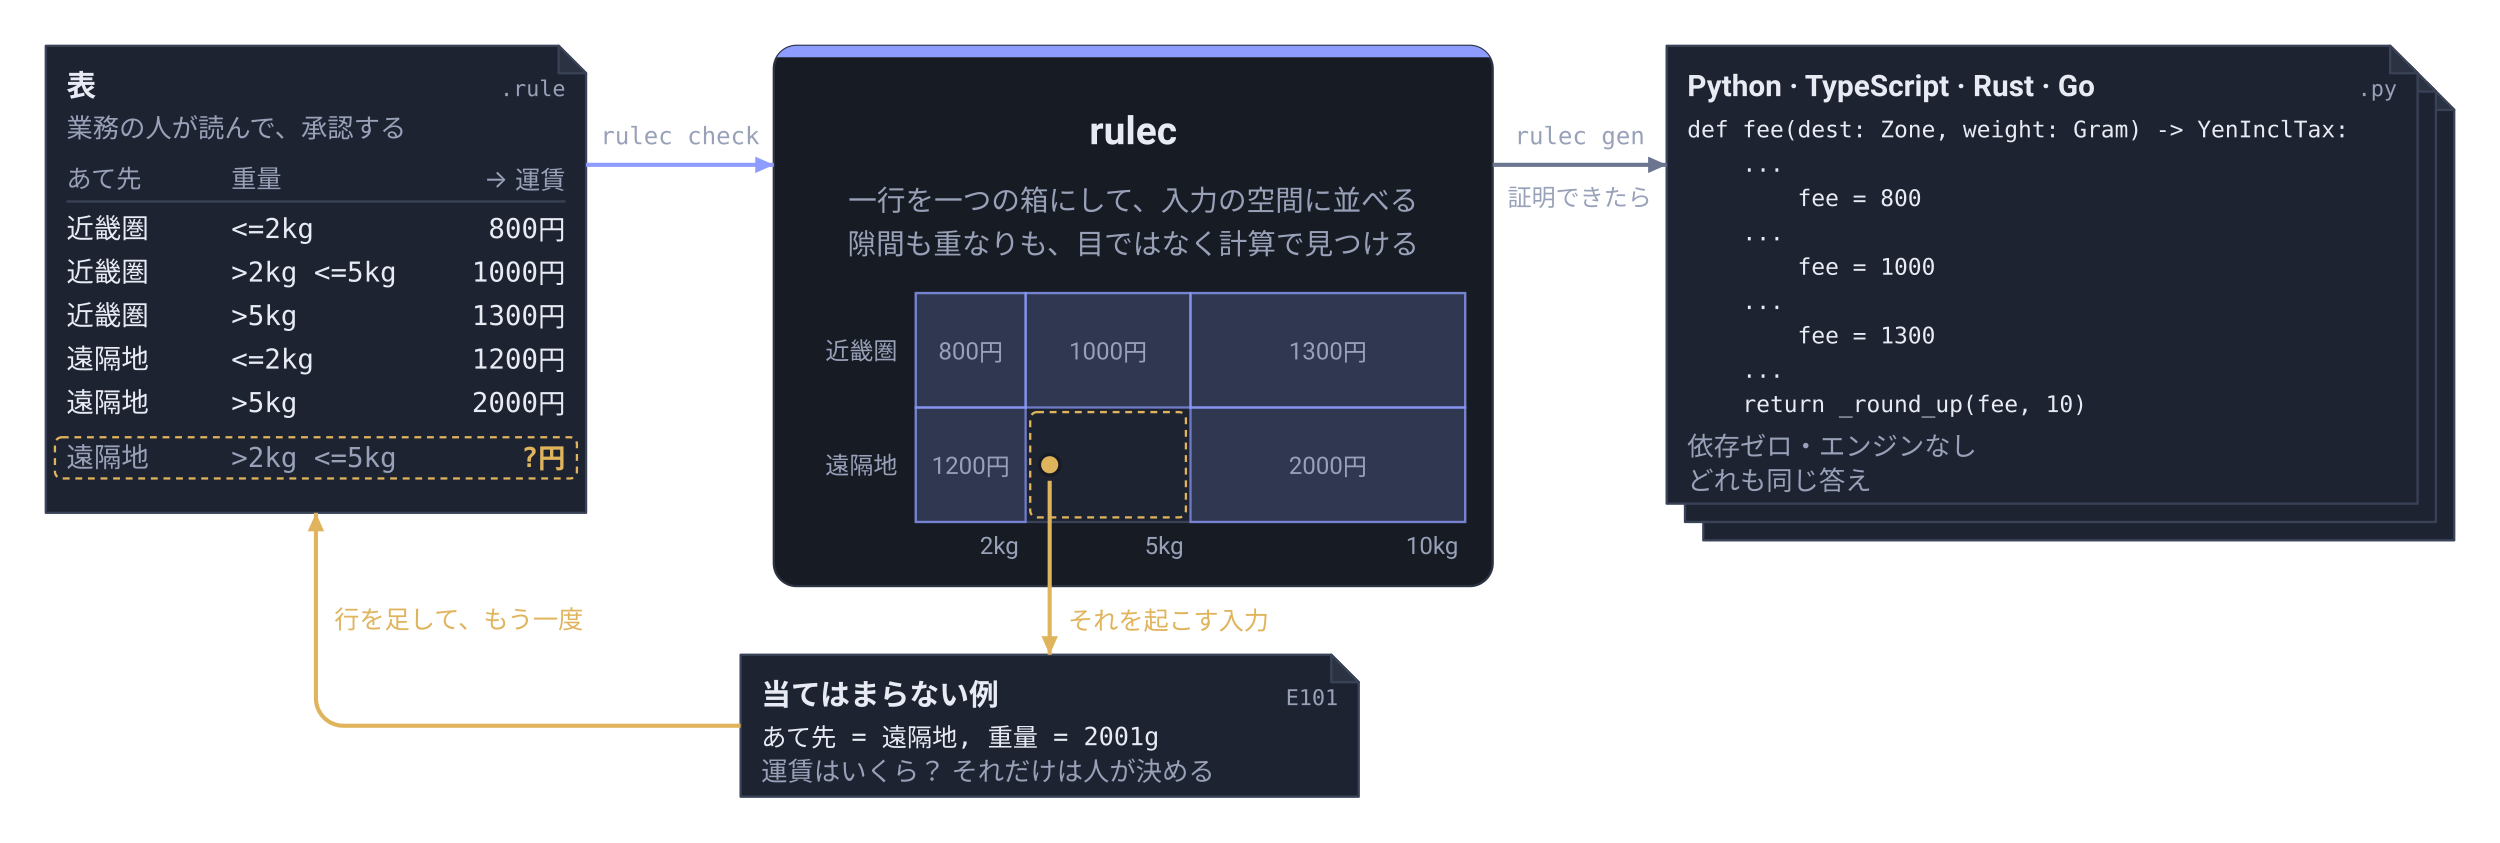
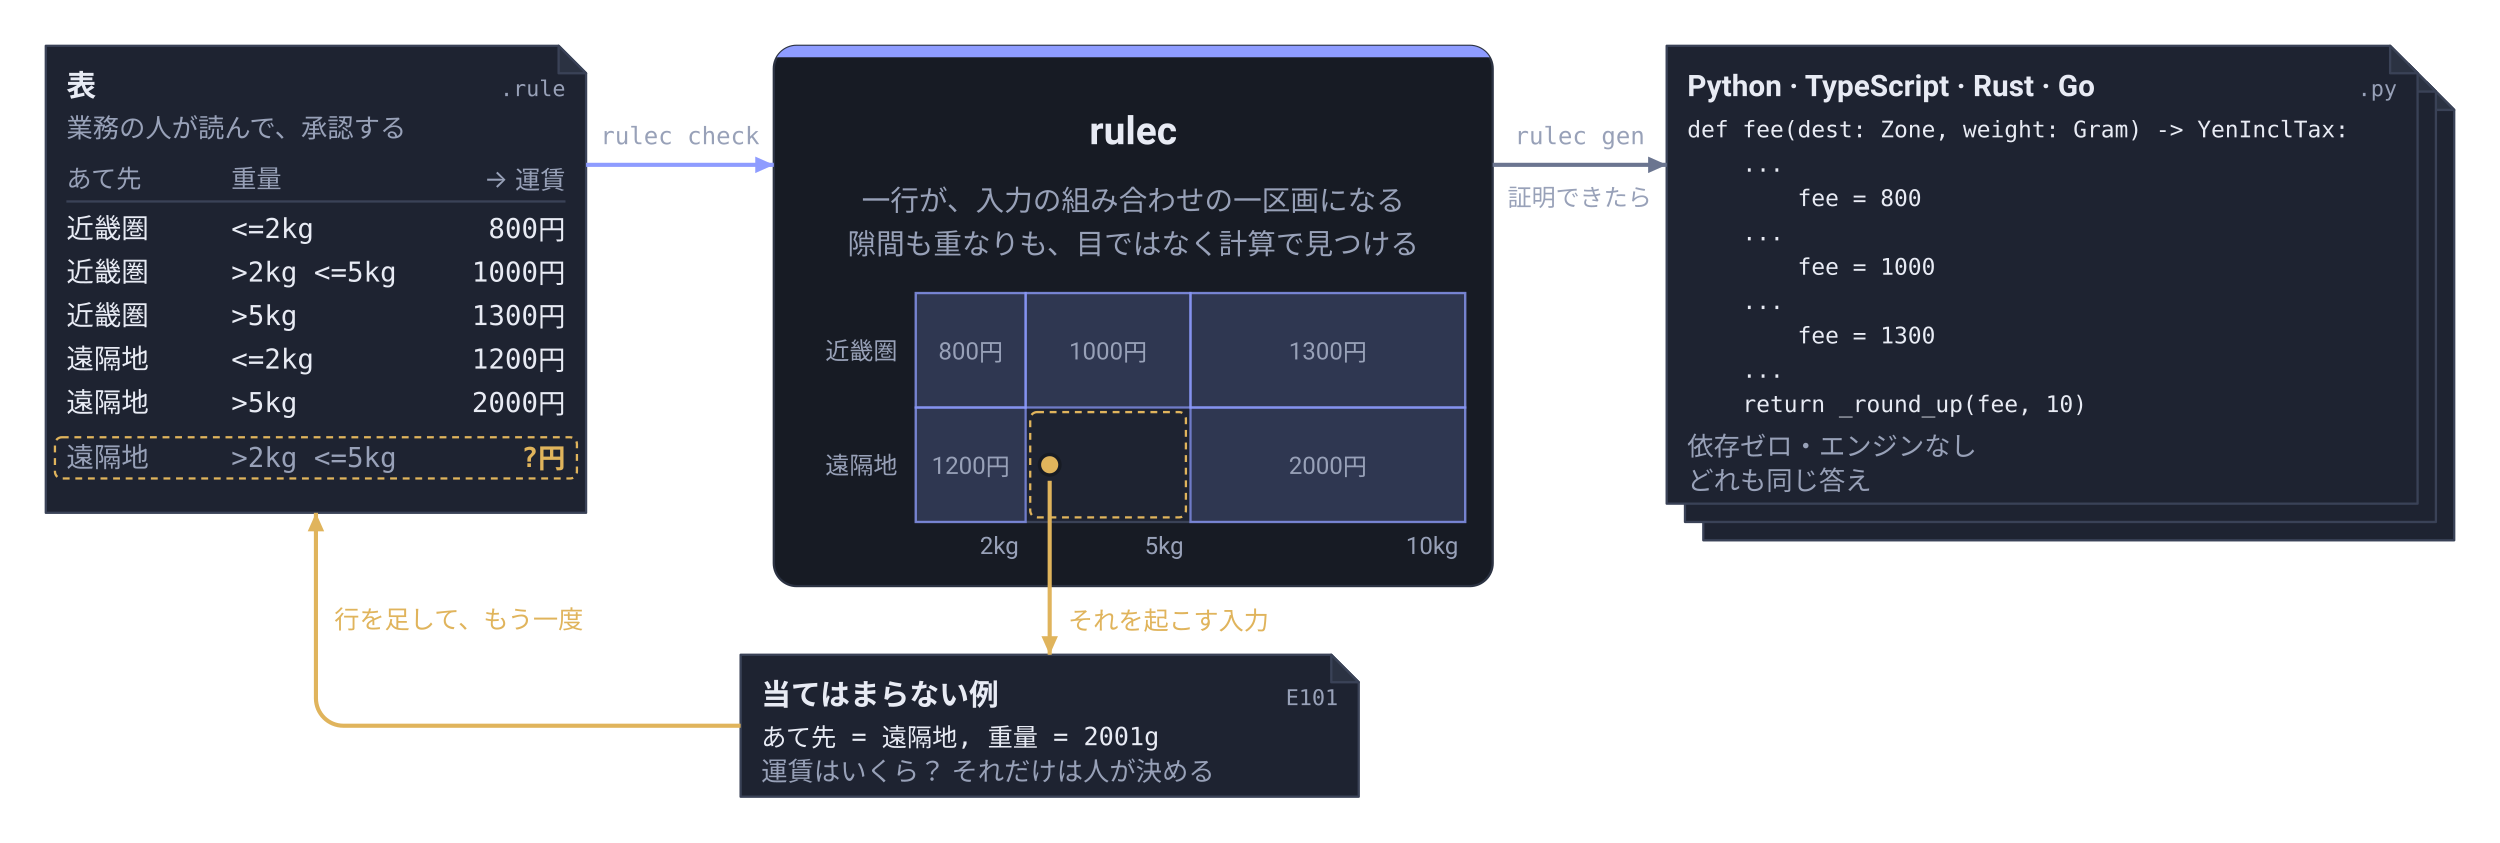
- <svg xmlns="http://www.w3.org/2000/svg" viewBox="0 0 1092 368" role="img" aria-label="表を書く。rulec は一行を一つの箱にして入力の空間に並べ、隙間も重なりも無いことを計算で証明する。抜けがあれば、それを起こす入力（あて先 = 遠隔地, 重量 = 2001g）が返ってきて、行を足してもう一度。運賃がいくらかだけは人が決める。証明できた表からだけ、依存ゼロの Python・TypeScript・Go が出る。" font-family="-apple-system, BlinkMacSystemFont, &quot;Hiragino Sans&quot;, &quot;Noto Sans JP&quot;, &quot;Yu Gothic&quot;, Meiryo, &quot;Segoe UI&quot;, Roboto, sans-serif">
+ <svg xmlns="http://www.w3.org/2000/svg" viewBox="0 0 1092 368" role="img" aria-label="表を書く。rulec は一行を入力の組み合わせの一区画にして並べ、隙間も重なりも無いことを計算で証明する。抜けがあれば、それを起こす入力（あて先 = 遠隔地, 重量 = 2001g）が返ってきて、行を足してもう一度。運賃がいくらかだけは人が決める。証明できた表からだけ、依存ゼロの Python・TypeScript・Rust・Go が出る。" font-family="-apple-system, BlinkMacSystemFont, &quot;Hiragino Sans&quot;, &quot;Noto Sans JP&quot;, &quot;Yu Gothic&quot;, Meiryo, &quot;Segoe UI&quot;, Roboto, sans-serif">
  <defs>
    <marker id="head-neutral" viewBox="0 0 10 10" refX="9" refY="5" markerWidth="9" markerHeight="9" markerUnits="userSpaceOnUse" orient="auto">
      <path d="M0,1 L9,5 L0,9 Z" fill="#6b7590" />
    </marker>
    <marker id="head-accent" viewBox="0 0 10 10" refX="9" refY="5" markerWidth="9" markerHeight="9" markerUnits="userSpaceOnUse" orient="auto">
      <path d="M0,1 L9,5 L0,9 Z" fill="#8e9cff" />
    </marker>
    <marker id="head-human" viewBox="0 0 10 10" refX="9" refY="5" markerWidth="9" markerHeight="9" markerUnits="userSpaceOnUse" orient="auto">
      <path d="M0,1 L9,5 L0,9 Z" fill="#e0b45c" />
    </marker>
  </defs>
  <path d="M20,20 H244 L256,32 V224 H20 Z" fill="#1e2331" stroke="#3a4257" stroke-linejoin="round" />
  <path d="M244,20 V32 H256 Z" fill="#2b3242" stroke="#3a4257" stroke-linejoin="round" />
  <text x="29" y="42" font-size="13" font-weight="600" text-anchor="start" fill="#e8ebf4">表</text>
  <text x="247" y="42" font-size="9.5" font-weight="400" text-anchor="end" fill="#98a1b8" font-family="ui-monospace, SFMono-Regular, Menlo, Consolas, monospace">.rule</text>
  <text x="29" y="60" font-size="11.5" font-weight="400" text-anchor="start" fill="#98a1b8">業務の人が読んで、承認する</text>
  <text x="29" y="82" font-size="11" font-weight="400" text-anchor="start" fill="#98a1b8">あて先</text>
  <text x="101" y="82" font-size="11" font-weight="400" text-anchor="start" fill="#98a1b8">重量</text>
  <text x="247" y="82" font-size="11" font-weight="400" text-anchor="end" fill="#98a1b8">→ 運賃</text>
  <line x1="29" y1="88" x2="247" y2="88" stroke="#3a4257" />
  <text x="29" y="104" font-size="12" font-weight="400" text-anchor="start" fill="#e8ebf4" font-family="ui-monospace, SFMono-Regular, Menlo, Consolas, monospace">近畿圏</text>
  <text x="101" y="104" font-size="12" font-weight="400" text-anchor="start" fill="#e8ebf4" font-family="ui-monospace, SFMono-Regular, Menlo, Consolas, monospace">&lt;=2kg</text>
  <text x="247" y="104" font-size="12" font-weight="400" text-anchor="end" fill="#e8ebf4" font-family="ui-monospace, SFMono-Regular, Menlo, Consolas, monospace">800円</text>
  <text x="29" y="123" font-size="12" font-weight="400" text-anchor="start" fill="#e8ebf4" font-family="ui-monospace, SFMono-Regular, Menlo, Consolas, monospace">近畿圏</text>
  <text x="101" y="123" font-size="12" font-weight="400" text-anchor="start" fill="#e8ebf4" font-family="ui-monospace, SFMono-Regular, Menlo, Consolas, monospace">&gt;2kg &lt;=5kg</text>
  <text x="247" y="123" font-size="12" font-weight="400" text-anchor="end" fill="#e8ebf4" font-family="ui-monospace, SFMono-Regular, Menlo, Consolas, monospace">1000円</text>
  <text x="29" y="142" font-size="12" font-weight="400" text-anchor="start" fill="#e8ebf4" font-family="ui-monospace, SFMono-Regular, Menlo, Consolas, monospace">近畿圏</text>
  <text x="101" y="142" font-size="12" font-weight="400" text-anchor="start" fill="#e8ebf4" font-family="ui-monospace, SFMono-Regular, Menlo, Consolas, monospace">&gt;5kg</text>
  <text x="247" y="142" font-size="12" font-weight="400" text-anchor="end" fill="#e8ebf4" font-family="ui-monospace, SFMono-Regular, Menlo, Consolas, monospace">1300円</text>
  <text x="29" y="161" font-size="12" font-weight="400" text-anchor="start" fill="#e8ebf4" font-family="ui-monospace, SFMono-Regular, Menlo, Consolas, monospace">遠隔地</text>
  <text x="101" y="161" font-size="12" font-weight="400" text-anchor="start" fill="#e8ebf4" font-family="ui-monospace, SFMono-Regular, Menlo, Consolas, monospace">&lt;=2kg</text>
  <text x="247" y="161" font-size="12" font-weight="400" text-anchor="end" fill="#e8ebf4" font-family="ui-monospace, SFMono-Regular, Menlo, Consolas, monospace">1200円</text>
  <text x="29" y="180" font-size="12" font-weight="400" text-anchor="start" fill="#e8ebf4" font-family="ui-monospace, SFMono-Regular, Menlo, Consolas, monospace">遠隔地</text>
  <text x="101" y="180" font-size="12" font-weight="400" text-anchor="start" fill="#e8ebf4" font-family="ui-monospace, SFMono-Regular, Menlo, Consolas, monospace">&gt;5kg</text>
  <text x="247" y="180" font-size="12" font-weight="400" text-anchor="end" fill="#e8ebf4" font-family="ui-monospace, SFMono-Regular, Menlo, Consolas, monospace">2000円</text>
  <rect x="24" y="191" width="228" height="18" rx="3" fill="none" stroke="#e0b45c" stroke-width="1" stroke-dasharray="3 2.5" />
  <text x="29" y="204" font-size="12" font-weight="400" text-anchor="start" fill="#98a1b8" font-family="ui-monospace, SFMono-Regular, Menlo, Consolas, monospace">遠隔地</text>
  <text x="101" y="204" font-size="12" font-weight="400" text-anchor="start" fill="#98a1b8" font-family="ui-monospace, SFMono-Regular, Menlo, Consolas, monospace">&gt;2kg &lt;=5kg</text>
  <text x="247" y="204" font-size="12" font-weight="600" text-anchor="end" fill="#e0b45c" font-family="ui-monospace, SFMono-Regular, Menlo, Consolas, monospace">?円</text>
  <clipPath id="clip-rulec">
    <rect x="338" y="20" width="314" height="236" rx="10" />
  </clipPath>
  <rect x="338" y="20" width="314" height="236" rx="10" fill="#171b24" stroke="#2b3242" />
  <rect x="338" y="20" width="314" height="5" fill="#8e9cff" clip-path="url(#clip-rulec)" />
  <text x="495.0" y="63" font-size="17" font-weight="700" text-anchor="middle" fill="#e8ebf4">rulec</text>
-   <text x="495.0" y="92" font-size="12.5" font-weight="400" text-anchor="middle" fill="#98a1b8">一行を一つの箱にして、入力の空間に並べる</text>
+   <text x="495.0" y="92" font-size="12.5" font-weight="400" text-anchor="middle" fill="#98a1b8">一行が、入力の組み合わせの一区画になる</text>
  <text x="495.0" y="111" font-size="12.5" font-weight="400" text-anchor="middle" fill="#98a1b8">隙間も重なりも、目ではなく計算で見つける</text>
  <rect x="400" y="128" width="240" height="100" fill="#1e2331" stroke="#3a4257" />
  <rect x="400.0" y="128.0" width="48.0" height="50.0" fill="#8e9cff" fill-opacity="0.16" stroke="#8e9cff" stroke-opacity="0.7" />
  <text x="424.0" y="157.0" font-size="10.5" font-weight="400" text-anchor="middle" fill="#98a1b8">800円</text>
  <rect x="448.0" y="128.0" width="72.0" height="50.0" fill="#8e9cff" fill-opacity="0.16" stroke="#8e9cff" stroke-opacity="0.7" />
  <text x="484.0" y="157.0" font-size="10.5" font-weight="400" text-anchor="middle" fill="#98a1b8">1000円</text>
  <rect x="520.0" y="128.0" width="120.0" height="50.0" fill="#8e9cff" fill-opacity="0.16" stroke="#8e9cff" stroke-opacity="0.7" />
  <text x="580.0" y="157.0" font-size="10.5" font-weight="400" text-anchor="middle" fill="#98a1b8">1300円</text>
  <rect x="400.0" y="178.0" width="48.0" height="50.0" fill="#8e9cff" fill-opacity="0.16" stroke="#8e9cff" stroke-opacity="0.7" />
  <text x="424.0" y="207.0" font-size="10.5" font-weight="400" text-anchor="middle" fill="#98a1b8">1200円</text>
  <rect x="520.0" y="178.0" width="120.0" height="50.0" fill="#8e9cff" fill-opacity="0.16" stroke="#8e9cff" stroke-opacity="0.7" />
  <text x="580.0" y="207.0" font-size="10.5" font-weight="400" text-anchor="middle" fill="#98a1b8">2000円</text>
  <rect x="450.0" y="180.0" width="68.0" height="46.0" rx="3" fill="none" stroke="#e0b45c" stroke-width="1" stroke-dasharray="3 2.5" />
  <text x="392" y="157.0" font-size="10.5" font-weight="400" text-anchor="end" fill="#98a1b8">近畿圏</text>
  <text x="392" y="207.0" font-size="10.5" font-weight="400" text-anchor="end" fill="#98a1b8">遠隔地</text>
  <text x="445.0" y="242" font-size="10.5" font-weight="400" text-anchor="end" fill="#98a1b8">2kg</text>
  <text x="517.0" y="242" font-size="10.5" font-weight="400" text-anchor="end" fill="#98a1b8">5kg</text>
  <text x="637.0" y="242" font-size="10.5" font-weight="400" text-anchor="end" fill="#98a1b8">10kg</text>
  <circle cx="458.5" cy="203.0" r="4.5" fill="#e0b45c" stroke="#171b24" stroke-width="1.5" />
  <path d="M744,36 H1060 L1072,48 V236 H744 Z" fill="#1e2331" stroke="#3a4257" stroke-linejoin="round" />
  <path d="M1060,36 V48 H1072 Z" fill="#2b3242" stroke="#3a4257" stroke-linejoin="round" />
  <path d="M736,28 H1052 L1064,40 V228 H736 Z" fill="#1e2331" stroke="#3a4257" stroke-linejoin="round" />
  <path d="M1052,28 V40 H1064 Z" fill="#2b3242" stroke="#3a4257" stroke-linejoin="round" />
  <path d="M728,20 H1044 L1056,32 V220 H728 Z" fill="#1e2331" stroke="#3a4257" stroke-linejoin="round" />
  <path d="M1044,20 V32 H1056 Z" fill="#2b3242" stroke="#3a4257" stroke-linejoin="round" />
  <text x="737" y="42" font-size="13" font-weight="600" text-anchor="start" fill="#e8ebf4">Python · TypeScript · Rust · Go</text>
  <text x="1047" y="42" font-size="9.5" font-weight="400" text-anchor="end" fill="#98a1b8" font-family="ui-monospace, SFMono-Regular, Menlo, Consolas, monospace">.py</text>
  <text x="737" y="60" font-size="10" font-weight="400" text-anchor="start" fill="#e8ebf4" font-family="ui-monospace, SFMono-Regular, Menlo, Consolas, monospace" xml:space="preserve" style="white-space:pre">def fee(dest: Zone, weight: Gram) -&gt; YenInclTax:</text>
  <text x="737" y="75" font-size="10" font-weight="400" text-anchor="start" fill="#e8ebf4" font-family="ui-monospace, SFMono-Regular, Menlo, Consolas, monospace" xml:space="preserve" style="white-space:pre">    ...</text>
  <text x="737" y="90" font-size="10" font-weight="400" text-anchor="start" fill="#e8ebf4" font-family="ui-monospace, SFMono-Regular, Menlo, Consolas, monospace" xml:space="preserve" style="white-space:pre">        fee = 800</text>
  <text x="737" y="105" font-size="10" font-weight="400" text-anchor="start" fill="#e8ebf4" font-family="ui-monospace, SFMono-Regular, Menlo, Consolas, monospace" xml:space="preserve" style="white-space:pre">    ...</text>
  <text x="737" y="120" font-size="10" font-weight="400" text-anchor="start" fill="#e8ebf4" font-family="ui-monospace, SFMono-Regular, Menlo, Consolas, monospace" xml:space="preserve" style="white-space:pre">        fee = 1000</text>
  <text x="737" y="135" font-size="10" font-weight="400" text-anchor="start" fill="#e8ebf4" font-family="ui-monospace, SFMono-Regular, Menlo, Consolas, monospace" xml:space="preserve" style="white-space:pre">    ...</text>
  <text x="737" y="150" font-size="10" font-weight="400" text-anchor="start" fill="#e8ebf4" font-family="ui-monospace, SFMono-Regular, Menlo, Consolas, monospace" xml:space="preserve" style="white-space:pre">        fee = 1300</text>
  <text x="737" y="165" font-size="10" font-weight="400" text-anchor="start" fill="#e8ebf4" font-family="ui-monospace, SFMono-Regular, Menlo, Consolas, monospace" xml:space="preserve" style="white-space:pre">    ...</text>
  <text x="737" y="180" font-size="10" font-weight="400" text-anchor="start" fill="#e8ebf4" font-family="ui-monospace, SFMono-Regular, Menlo, Consolas, monospace" xml:space="preserve" style="white-space:pre">    return _round_up(fee, 10)</text>
  <text x="737" y="199" font-size="11.5" font-weight="400" text-anchor="start" fill="#98a1b8">依存ゼロ・エンジンなし</text>
  <text x="737" y="214" font-size="11.5" font-weight="400" text-anchor="start" fill="#98a1b8">どれも同じ答え</text>
  <path d="M323.5,286 H581.5 L593.5,298 V348 H323.5 Z" fill="#1e2331" stroke="#3a4257" stroke-linejoin="round" />
  <path d="M581.5,286 V298 H593.5 Z" fill="#2b3242" stroke="#3a4257" stroke-linejoin="round" />
  <text x="332.5" y="308" font-size="13" font-weight="600" text-anchor="start" fill="#e8ebf4">当てはまらない例</text>
  <text x="584.5" y="308" font-size="9.5" font-weight="400" text-anchor="end" fill="#98a1b8" font-family="ui-monospace, SFMono-Regular, Menlo, Consolas, monospace">E101</text>
  <text x="332.5" y="326" font-size="11" font-weight="400" text-anchor="start" fill="#e8ebf4" font-family="ui-monospace, SFMono-Regular, Menlo, Consolas, monospace">あて先 = 遠隔地, 重量 = 2001g</text>
  <text x="332.5" y="341" font-size="11.5" font-weight="400" text-anchor="start" fill="#98a1b8">運賃はいくら？ それだけは人が決める</text>
  <line x1="256" y1="72" x2="338" y2="72" stroke="#8e9cff" stroke-width="1.8" marker-end="url(#head-accent)" />
  <text x="297.0" y="63" font-size="10.5" font-weight="400" text-anchor="middle" fill="#98a1b8" font-family="ui-monospace, SFMono-Regular, Menlo, Consolas, monospace">rulec check</text>
  <line x1="652" y1="72" x2="728" y2="72" stroke="#6b7590" stroke-width="1.8" marker-end="url(#head-neutral)" />
  <text x="690.0" y="63" font-size="10.5" font-weight="400" text-anchor="middle" fill="#98a1b8" font-family="ui-monospace, SFMono-Regular, Menlo, Consolas, monospace">rulec gen</text>
  <text x="690.0" y="90" font-size="10.5" font-weight="400" text-anchor="middle" fill="#98a1b8">証明できたら</text>
  <line x1="458.5" y1="210.0" x2="458.5" y2="286" stroke="#e0b45c" stroke-width="1.8" marker-end="url(#head-human)" />
  <text x="466.5" y="275.0" font-size="11" font-weight="400" text-anchor="start" fill="#e0b45c">それを起こす入力</text>
  <path d="M323.5,317.0 H150.0 A12,12 0 0 1 138.0,305.0 V224" fill="none" stroke="#e0b45c" stroke-width="1.8" marker-end="url(#head-human)" />
  <text x="146.0" y="274.5" font-size="11" font-weight="400" text-anchor="start" fill="#e0b45c">行を足して、もう一度</text>
</svg>
